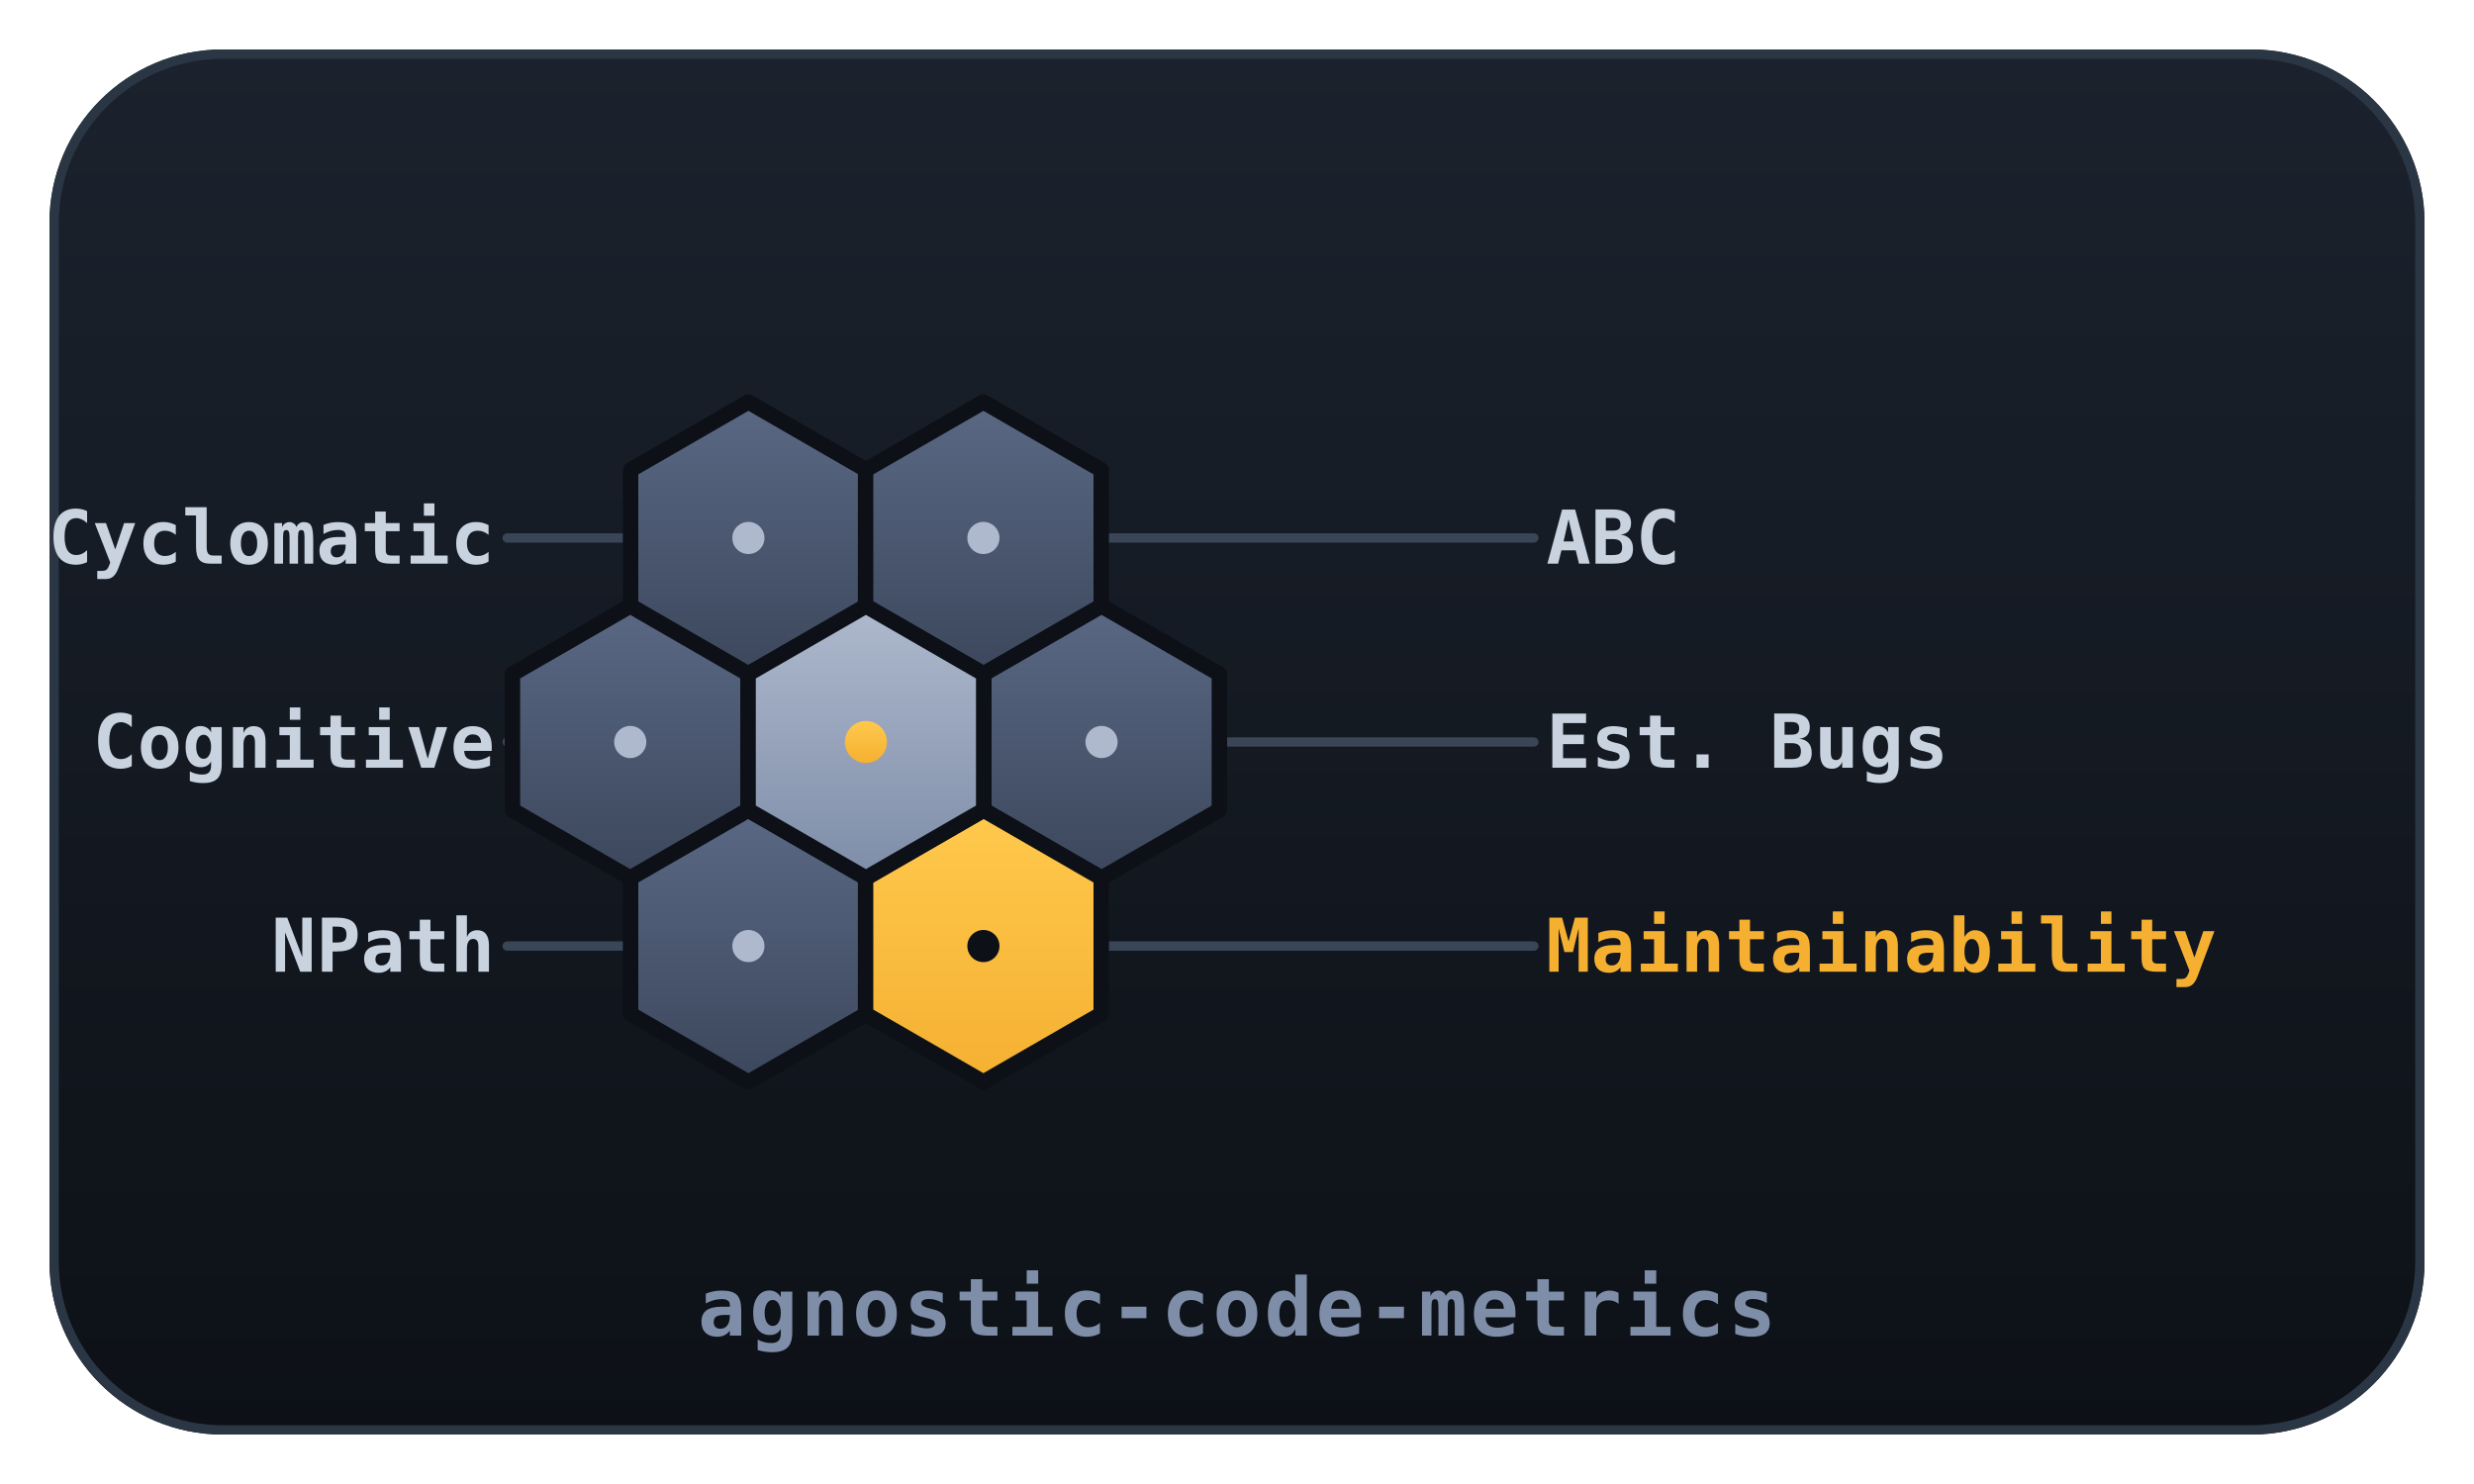
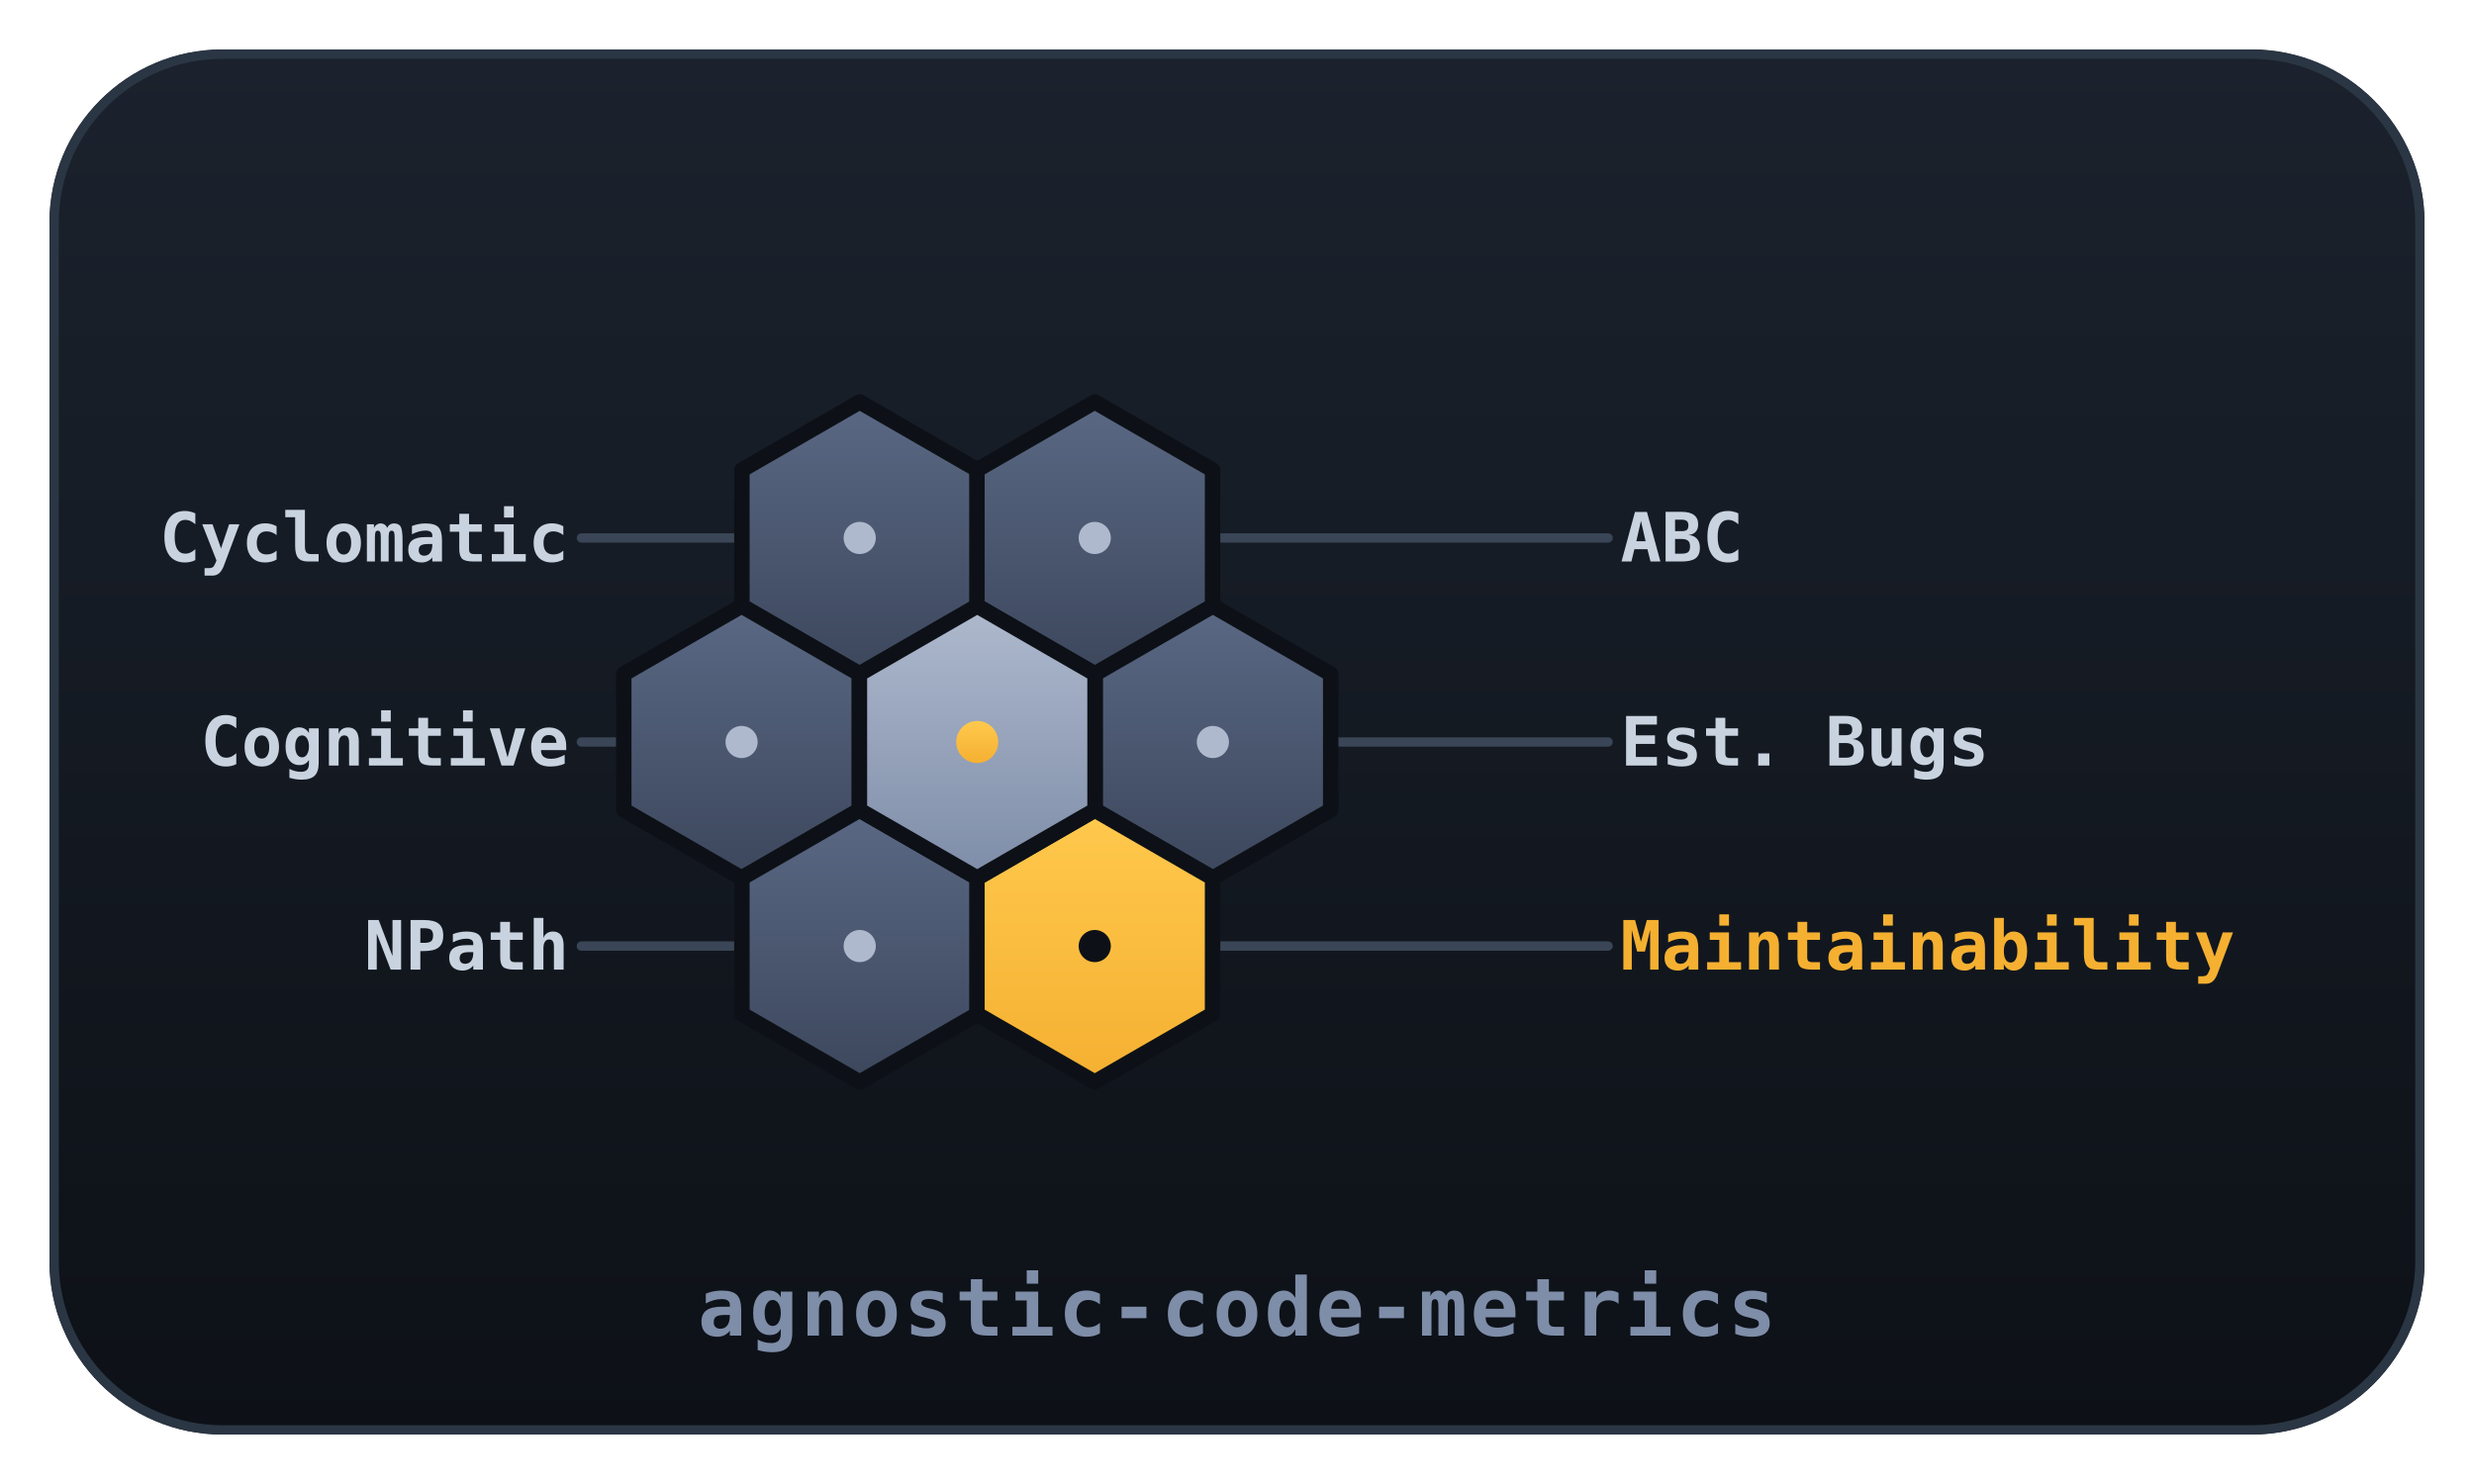
<svg xmlns="http://www.w3.org/2000/svg" viewBox="0 0 400 240" width="400" height="240" role="img" aria-label="agnostic-code-metrics: a honeycomb whose six cells are the metrics Cyclomatic, Cognitive, NPath, ABC, Est. Bugs and Maintainability around a central composite score">
  <defs>
    <linearGradient id="t" x1="0" y1="0" x2="0" y2="1">
      <stop offset="0" stop-color="#1B222D" />
      <stop offset="1" stop-color="#0D1117" />
    </linearGradient>
    <linearGradient id="b" x1="0" y1="0" x2="0" y2="1">
      <stop offset="0" stop-color="#AEB9CD" />
      <stop offset="1" stop-color="#7E8DA8" />
    </linearGradient>
    <linearGradient id="a" x1="0" y1="1" x2="0" y2="0">
      <stop offset="0" stop-color="#F5B031" />
      <stop offset="1" stop-color="#FFC94D" />
    </linearGradient>
    <linearGradient id="c" x1="0" y1="0" x2="0" y2="1">
      <stop offset="0" stop-color="#5A6884" />
      <stop offset="1" stop-color="#3C475C" />
    </linearGradient>
  </defs>
  <rect x="8" y="8" width="384" height="224" rx="28" fill="url(#t)" />
  <rect x="8.75" y="8.75" width="382.5" height="222.5" rx="27.25" fill="none" stroke="#2B3644" stroke-width="1.5" />
  <g stroke="#3A4657" stroke-width="1.5" stroke-linecap="round">
-     <line x1="101.95" y1="87" x2="82" y2="87" />
-     <line x1="82.85" y1="120" x2="82" y2="120" />
-     <line x1="101.95" y1="153" x2="82" y2="153" />
-     <line x1="178.05" y1="87" x2="248" y2="87" />
-     <line x1="197.15" y1="120" x2="248" y2="120" />
-     <line x1="178.05" y1="153" x2="248" y2="153" />
+     <line x1="119.95" y1="87" x2="94" y2="87" />
+     <line x1="100.85" y1="120" x2="94" y2="120" />
+     <line x1="119.95" y1="153" x2="94" y2="153" />
+     <line x1="196.05" y1="87" x2="260" y2="87" />
+     <line x1="215.15" y1="120" x2="260" y2="120" />
+     <line x1="196.05" y1="153" x2="260" y2="153" />
  </g>
  <g stroke="#0D1117" stroke-width="2.5" stroke-linejoin="round">
-     <path d="M121 65 L101.95 76 L101.95 98 L121 109 L140.05 98 L140.05 76 Z" fill="url(#c)" />
-     <path d="M101.9 98 L82.85 109 L82.85 131 L101.9 142 L120.95 131 L120.95 109 Z" fill="url(#c)" />
-     <path d="M121 131 L101.95 142 L101.95 164 L121 175 L140.05 164 L140.05 142 Z" fill="url(#c)" />
-     <path d="M159 65 L139.95 76 L139.95 98 L159 109 L178.05 98 L178.05 76 Z" fill="url(#c)" />
-     <path d="M178.1 98 L159.05 109 L159.05 131 L178.1 142 L197.15 131 L197.15 109 Z" fill="url(#c)" />
-     <path d="M159 131 L139.95 142 L139.95 164 L159 175 L178.05 164 L178.05 142 Z" fill="url(#a)" />
-     <path d="M140 98 L120.95 109 L120.95 131 L140 142 L159.05 131 L159.05 109 Z" fill="url(#b)" />
+     <path d="M139 65 L119.95 76 L119.95 98 L139 109 L158.05 98 L158.05 76 Z" fill="url(#c)" />
+     <path d="M119.9 98 L100.85 109 L100.85 131 L119.9 142 L138.95 131 L138.95 109 Z" fill="url(#c)" />
+     <path d="M139 131 L119.95 142 L119.95 164 L139 175 L158.05 164 L158.05 142 Z" fill="url(#c)" />
+     <path d="M177 65 L157.95 76 L157.95 98 L177 109 L196.05 98 L196.05 76 Z" fill="url(#c)" />
+     <path d="M196.1 98 L177.05 109 L177.05 131 L196.1 142 L215.15 131 L215.15 109 Z" fill="url(#c)" />
+     <path d="M177 131 L157.95 142 L157.95 164 L177 175 L196.05 164 L196.05 142 Z" fill="url(#a)" />
+     <path d="M158 98 L138.95 109 L138.95 131 L158 142 L177.05 131 L177.05 109 Z" fill="url(#b)" />
  </g>
  <g stroke="none">
-     <circle cx="121" cy="87" r="2.6" fill="#AEB9CD" />
-     <circle cx="101.9" cy="120" r="2.6" fill="#AEB9CD" />
-     <circle cx="121" cy="153" r="2.6" fill="#AEB9CD" />
-     <circle cx="159" cy="87" r="2.6" fill="#AEB9CD" />
-     <circle cx="178.1" cy="120" r="2.6" fill="#AEB9CD" />
-     <circle cx="159" cy="153" r="2.6" fill="#0D1117" />
-     <circle cx="140" cy="120" r="3.4" fill="url(#a)" />
+     <circle cx="139" cy="87" r="2.6" fill="#AEB9CD" />
+     <circle cx="119.9" cy="120" r="2.6" fill="#AEB9CD" />
+     <circle cx="139" cy="153" r="2.6" fill="#AEB9CD" />
+     <circle cx="177" cy="87" r="2.6" fill="#AEB9CD" />
+     <circle cx="196.1" cy="120" r="2.6" fill="#AEB9CD" />
+     <circle cx="177" cy="153" r="2.6" fill="#0D1117" />
+     <circle cx="158" cy="120" r="3.4" fill="url(#a)" />
  </g>
-   <g font-family="ui-monospace, SFMono-Regular, Menlo, Consolas, monospace" font-size="12" font-weight="600" dominant-baseline="central">
-     <text x="80" y="87" text-anchor="end" fill="#C9D3E0">Cyclomatic</text>
-     <text x="80" y="120" text-anchor="end" fill="#C9D3E0">Cognitive</text>
-     <text x="80" y="153" text-anchor="end" fill="#C9D3E0">NPath</text>
-     <text x="250" y="87" text-anchor="start" fill="#C9D3E0">ABC</text>
-     <text x="250" y="120" text-anchor="start" fill="#C9D3E0">Est. Bugs</text>
-     <text x="250" y="153" text-anchor="start" fill="#F5B031">Maintainability</text>
+   <g font-family="ui-monospace, SFMono-Regular, Menlo, Consolas, monospace" font-size="11" font-weight="600" dominant-baseline="central">
+     <text x="92" y="87" text-anchor="end" fill="#C9D3E0">Cyclomatic</text>
+     <text x="92" y="120" text-anchor="end" fill="#C9D3E0">Cognitive</text>
+     <text x="92" y="153" text-anchor="end" fill="#C9D3E0">NPath</text>
+     <text x="262" y="87" text-anchor="start" fill="#C9D3E0">ABC</text>
+     <text x="262" y="120" text-anchor="start" fill="#C9D3E0">Est. Bugs</text>
+     <text x="262" y="153" text-anchor="start" fill="#F5B031">Maintainability</text>
  </g>
  <text x="200" y="216" text-anchor="middle" font-family="ui-monospace, SFMono-Regular, Menlo, Consolas, monospace" font-size="13" font-weight="600" fill="#7E8DA8" letter-spacing="0.5">agnostic-code-metrics</text>
</svg>
